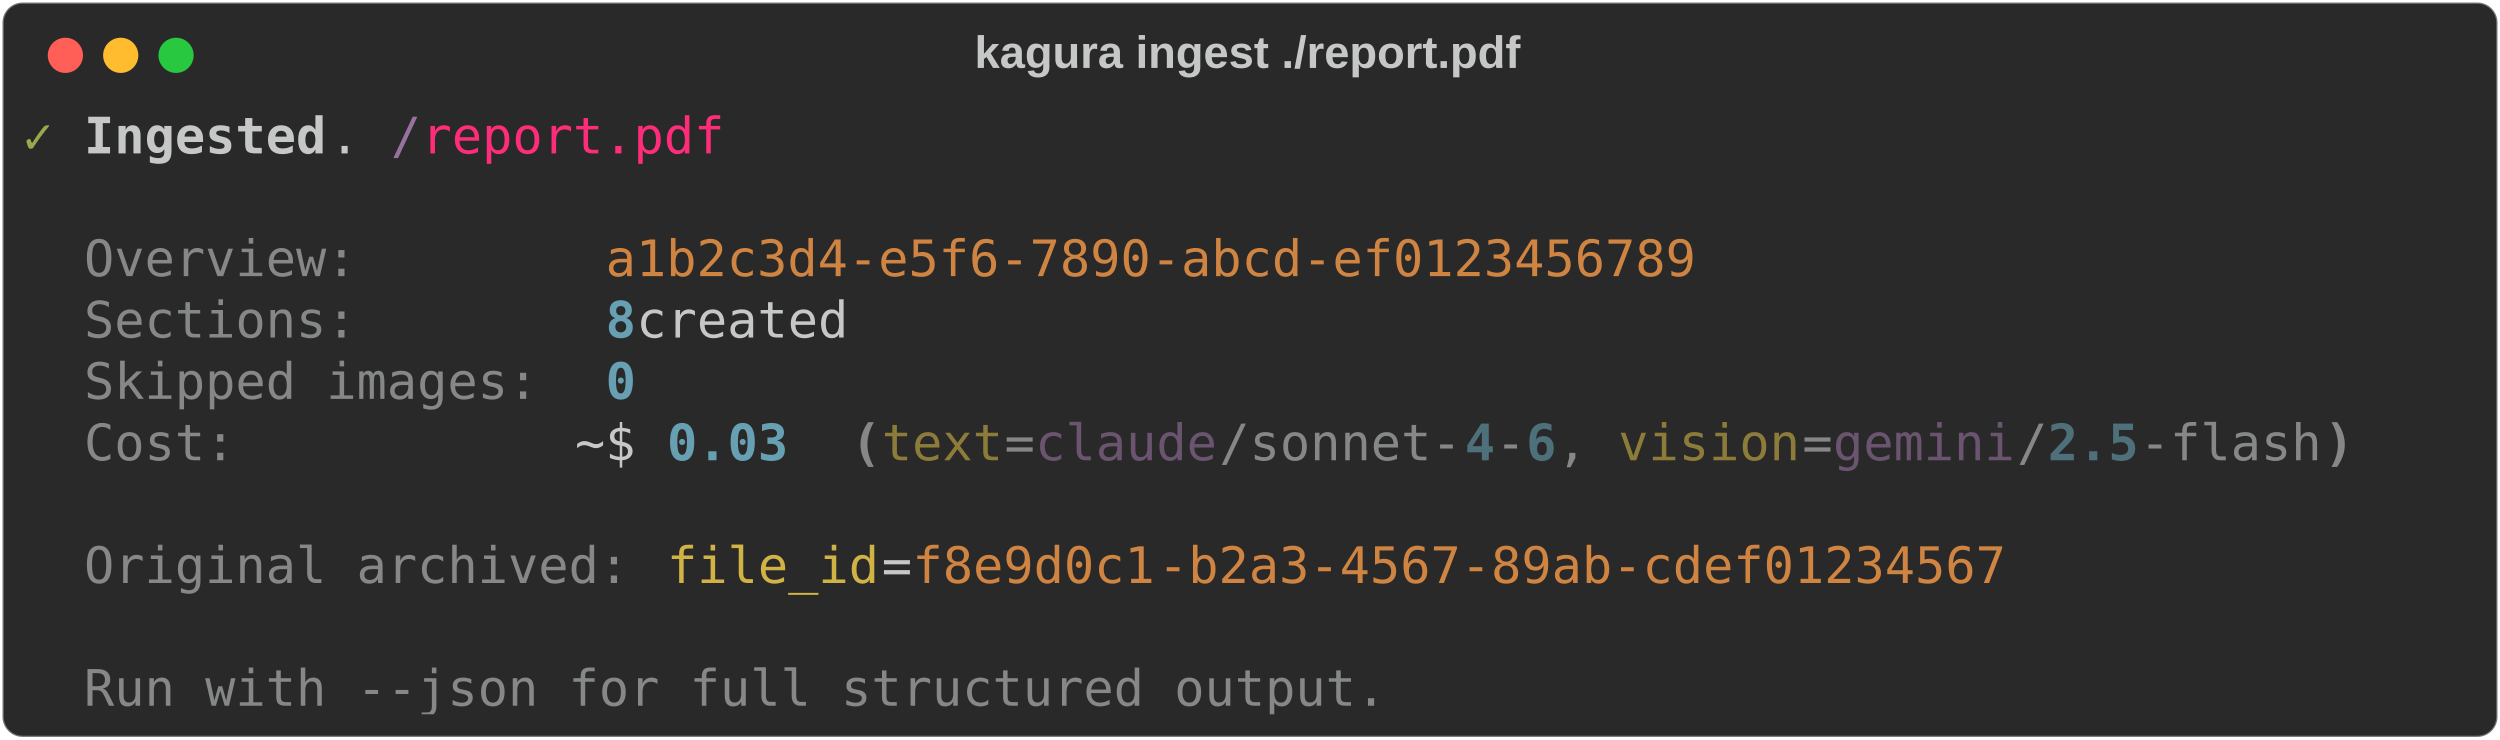
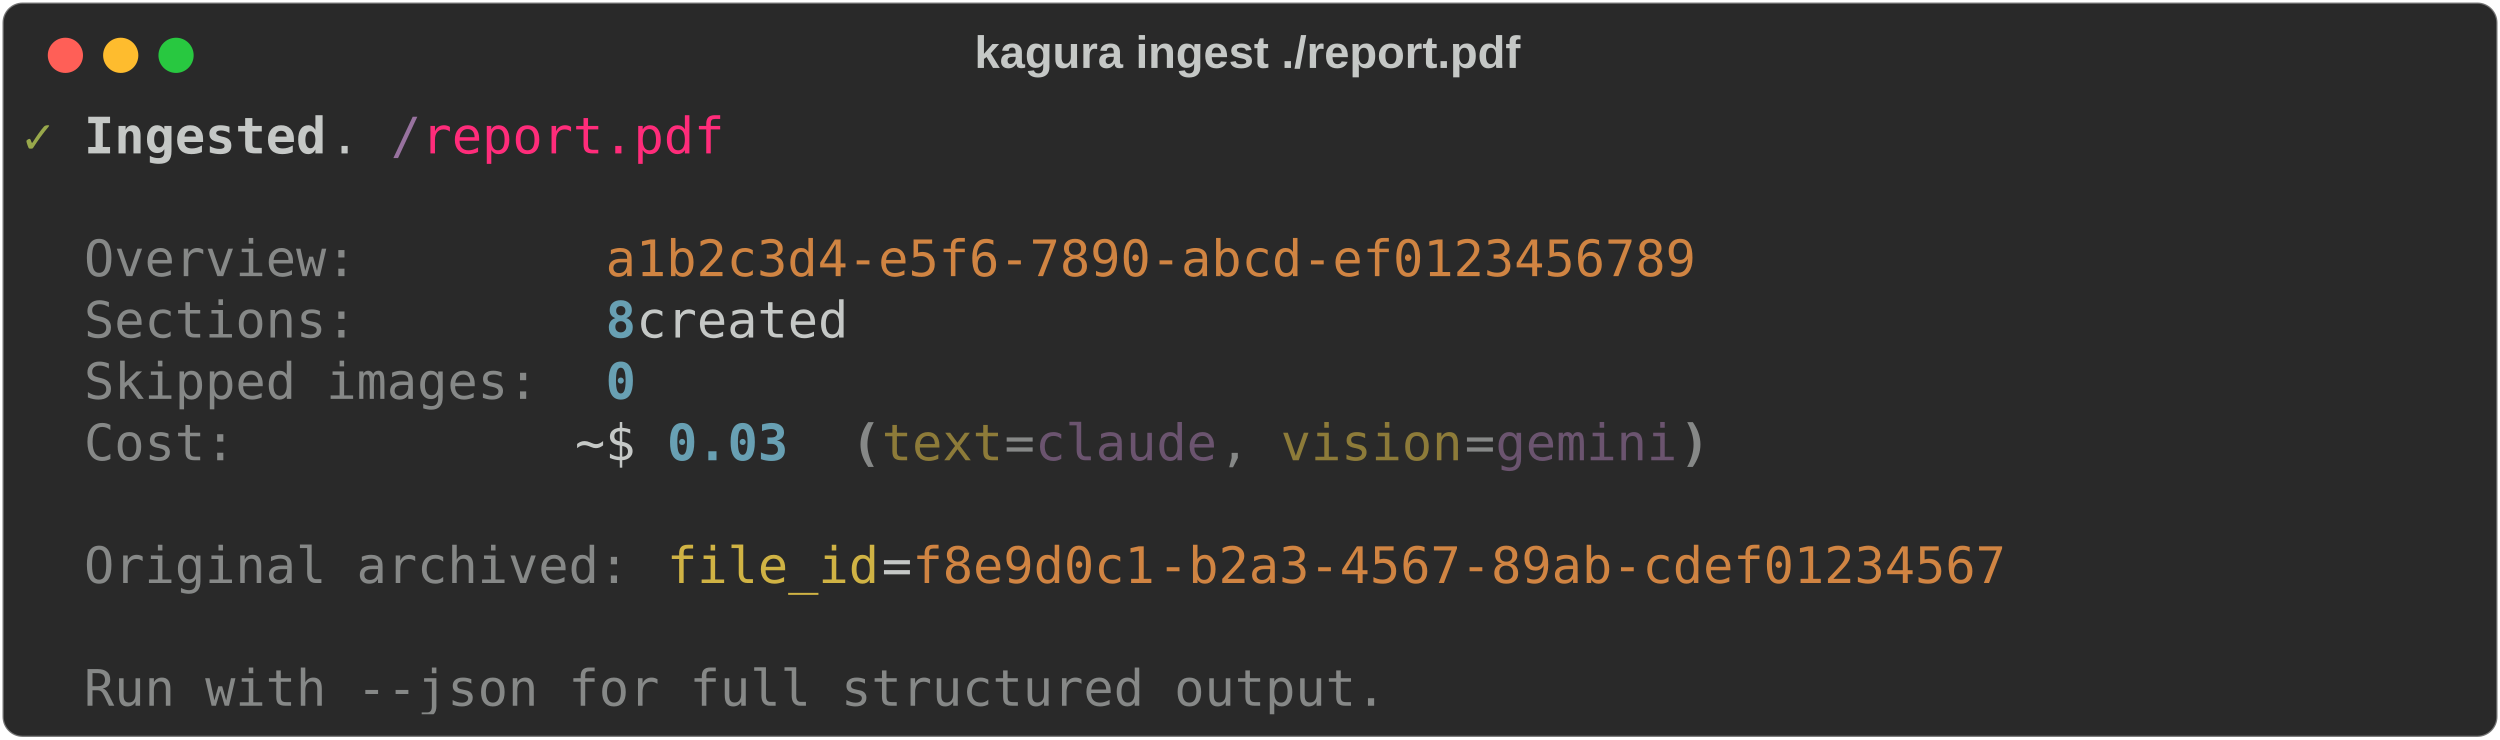
<svg xmlns="http://www.w3.org/2000/svg" class="rich-terminal" viewBox="0 0 994 294.0">
  <style>

    @font-face {
        font-family: "Fira Code";
        src: local("FiraCode-Regular"),
                url("https://cdnjs.cloudflare.com/ajax/libs/firacode/6.2.0/woff2/FiraCode-Regular.woff2") format("woff2"),
                url("https://cdnjs.cloudflare.com/ajax/libs/firacode/6.2.0/woff/FiraCode-Regular.woff") format("woff");
        font-style: normal;
        font-weight: 400;
    }
    @font-face {
        font-family: "Fira Code";
        src: local("FiraCode-Bold"),
                url("https://cdnjs.cloudflare.com/ajax/libs/firacode/6.2.0/woff2/FiraCode-Bold.woff2") format("woff2"),
                url("https://cdnjs.cloudflare.com/ajax/libs/firacode/6.2.0/woff/FiraCode-Bold.woff") format("woff");
        font-style: bold;
        font-weight: 700;
    }

-     .terminal-3568935031-matrix {
+     .terminal-2485259618-matrix {
        font-family: Fira Code, monospace;
        font-size: 20px;
        line-height: 24.4px;
        font-variant-east-asian: full-width;
    }

-     .terminal-3568935031-title {
+     .terminal-2485259618-title {
        font-size: 18px;
        font-weight: bold;
        font-family: arial;
    }

-     .terminal-3568935031-r1 { fill: #98a84b;font-weight: bold }
- .terminal-3568935031-r2 { fill: #c5c8c6 }
- .terminal-3568935031-r3 { fill: #c5c8c6;font-weight: bold }
- .terminal-3568935031-r4 { fill: #98729f }
- .terminal-3568935031-r5 { fill: #ff2c7a }
- .terminal-3568935031-r6 { fill: #868887 }
- .terminal-3568935031-r7 { fill: #d08442 }
- .terminal-3568935031-r8 { fill: #68a0b3;font-weight: bold }
- .terminal-3568935031-r9 { fill: #868887;font-weight: bold }
- .terminal-3568935031-r10 { fill: #8d7b39 }
- .terminal-3568935031-r11 { fill: #6b546f }
- .terminal-3568935031-r12 { fill: #4e707b;font-weight: bold }
- .terminal-3568935031-r13 { fill: #d0b344 }
+     .terminal-2485259618-r1 { fill: #98a84b;font-weight: bold }
+ .terminal-2485259618-r2 { fill: #c5c8c6 }
+ .terminal-2485259618-r3 { fill: #c5c8c6;font-weight: bold }
+ .terminal-2485259618-r4 { fill: #98729f }
+ .terminal-2485259618-r5 { fill: #ff2c7a }
+ .terminal-2485259618-r6 { fill: #868887 }
+ .terminal-2485259618-r7 { fill: #d08442 }
+ .terminal-2485259618-r8 { fill: #68a0b3;font-weight: bold }
+ .terminal-2485259618-r9 { fill: #868887;font-weight: bold }
+ .terminal-2485259618-r10 { fill: #8d7b39 }
+ .terminal-2485259618-r11 { fill: #6b546f }
+ .terminal-2485259618-r12 { fill: #d0b344 }
    </style>
  <defs>
-     <clipPath id="terminal-3568935031-clip-terminal">
+     <clipPath id="terminal-2485259618-clip-terminal">
      <rect x="0" y="0" width="975.0" height="243.0" />
    </clipPath>
-     <clipPath id="terminal-3568935031-line-0">
+     <clipPath id="terminal-2485259618-line-0">
      <rect x="0" y="1.5" width="976" height="24.65" />
    </clipPath>
-     <clipPath id="terminal-3568935031-line-1">
+     <clipPath id="terminal-2485259618-line-1">
      <rect x="0" y="25.9" width="976" height="24.65" />
    </clipPath>
-     <clipPath id="terminal-3568935031-line-2">
+     <clipPath id="terminal-2485259618-line-2">
      <rect x="0" y="50.3" width="976" height="24.65" />
    </clipPath>
-     <clipPath id="terminal-3568935031-line-3">
+     <clipPath id="terminal-2485259618-line-3">
      <rect x="0" y="74.7" width="976" height="24.65" />
    </clipPath>
-     <clipPath id="terminal-3568935031-line-4">
+     <clipPath id="terminal-2485259618-line-4">
      <rect x="0" y="99.1" width="976" height="24.65" />
    </clipPath>
-     <clipPath id="terminal-3568935031-line-5">
+     <clipPath id="terminal-2485259618-line-5">
      <rect x="0" y="123.5" width="976" height="24.65" />
    </clipPath>
-     <clipPath id="terminal-3568935031-line-6">
+     <clipPath id="terminal-2485259618-line-6">
      <rect x="0" y="147.9" width="976" height="24.65" />
    </clipPath>
-     <clipPath id="terminal-3568935031-line-7">
+     <clipPath id="terminal-2485259618-line-7">
      <rect x="0" y="172.3" width="976" height="24.65" />
    </clipPath>
-     <clipPath id="terminal-3568935031-line-8">
+     <clipPath id="terminal-2485259618-line-8">
      <rect x="0" y="196.7" width="976" height="24.65" />
    </clipPath>
  </defs>
  <rect fill="#292929" stroke="rgba(255,255,255,0.35)" stroke-width="1" x="1" y="1" width="992" height="292" rx="8" />
-   <text class="terminal-3568935031-title" fill="#c5c8c6" text-anchor="middle" x="496" y="27">kagura ingest ./report.pdf</text>
+   <text class="terminal-2485259618-title" fill="#c5c8c6" text-anchor="middle" x="496" y="27">kagura ingest ./report.pdf</text>
  <g transform="translate(26,22)">
    <circle cx="0" cy="0" r="7" fill="#ff5f57" />
    <circle cx="22" cy="0" r="7" fill="#febc2e" />
    <circle cx="44" cy="0" r="7" fill="#28c840" />
  </g>
-   <g transform="translate(9, 41)" clip-path="url(#terminal-3568935031-clip-terminal)">
-     <g class="terminal-3568935031-matrix">
-       <text class="terminal-3568935031-r1" x="0" y="20" textLength="12.2" clip-path="url(#terminal-3568935031-line-0)">✓</text>
-       <text class="terminal-3568935031-r3" x="24.4" y="20" textLength="97.6" clip-path="url(#terminal-3568935031-line-0)">Ingested</text>
-       <text class="terminal-3568935031-r2" x="122" y="20" textLength="24.4" clip-path="url(#terminal-3568935031-line-0)"> .</text>
-       <text class="terminal-3568935031-r4" x="146.4" y="20" textLength="12.2" clip-path="url(#terminal-3568935031-line-0)">/</text>
-       <text class="terminal-3568935031-r5" x="158.6" y="20" textLength="122" clip-path="url(#terminal-3568935031-line-0)">report.pdf</text>
-       <text class="terminal-3568935031-r2" x="976" y="20" textLength="12.2" clip-path="url(#terminal-3568935031-line-0)">
+   <g transform="translate(9, 41)" clip-path="url(#terminal-2485259618-clip-terminal)">
+     <g class="terminal-2485259618-matrix">
+       <text class="terminal-2485259618-r1" x="0" y="20" textLength="12.2" clip-path="url(#terminal-2485259618-line-0)">✓</text>
+       <text class="terminal-2485259618-r3" x="24.4" y="20" textLength="97.6" clip-path="url(#terminal-2485259618-line-0)">Ingested</text>
+       <text class="terminal-2485259618-r2" x="122" y="20" textLength="24.4" clip-path="url(#terminal-2485259618-line-0)"> .</text>
+       <text class="terminal-2485259618-r4" x="146.4" y="20" textLength="12.2" clip-path="url(#terminal-2485259618-line-0)">/</text>
+       <text class="terminal-2485259618-r5" x="158.6" y="20" textLength="122" clip-path="url(#terminal-2485259618-line-0)">report.pdf</text>
+       <text class="terminal-2485259618-r2" x="976" y="20" textLength="12.2" clip-path="url(#terminal-2485259618-line-0)">
</text>
-       <text class="terminal-3568935031-r2" x="976" y="44.4" textLength="12.2" clip-path="url(#terminal-3568935031-line-1)">
+       <text class="terminal-2485259618-r2" x="976" y="44.4" textLength="12.2" clip-path="url(#terminal-2485259618-line-1)">
</text>
-       <text class="terminal-3568935031-r6" x="24.4" y="68.8" textLength="195.2" clip-path="url(#terminal-3568935031-line-2)">Overview:       </text>
-       <text class="terminal-3568935031-r7" x="231.8" y="68.8" textLength="439.2" clip-path="url(#terminal-3568935031-line-2)">a1b2c3d4-e5f6-7890-abcd-ef0123456789</text>
-       <text class="terminal-3568935031-r2" x="976" y="68.8" textLength="12.2" clip-path="url(#terminal-3568935031-line-2)">
+       <text class="terminal-2485259618-r6" x="24.4" y="68.8" textLength="195.2" clip-path="url(#terminal-2485259618-line-2)">Overview:       </text>
+       <text class="terminal-2485259618-r7" x="231.8" y="68.8" textLength="439.2" clip-path="url(#terminal-2485259618-line-2)">a1b2c3d4-e5f6-7890-abcd-ef0123456789</text>
+       <text class="terminal-2485259618-r2" x="976" y="68.8" textLength="12.2" clip-path="url(#terminal-2485259618-line-2)">
</text>
-       <text class="terminal-3568935031-r6" x="24.4" y="93.2" textLength="195.2" clip-path="url(#terminal-3568935031-line-3)">Sections:       </text>
-       <text class="terminal-3568935031-r8" x="231.8" y="93.2" textLength="12.2" clip-path="url(#terminal-3568935031-line-3)">8</text>
-       <text class="terminal-3568935031-r2" x="244" y="93.2" textLength="97.6" clip-path="url(#terminal-3568935031-line-3)"> created</text>
-       <text class="terminal-3568935031-r2" x="976" y="93.2" textLength="12.2" clip-path="url(#terminal-3568935031-line-3)">
+       <text class="terminal-2485259618-r6" x="24.4" y="93.2" textLength="195.2" clip-path="url(#terminal-2485259618-line-3)">Sections:       </text>
+       <text class="terminal-2485259618-r8" x="231.8" y="93.2" textLength="12.2" clip-path="url(#terminal-2485259618-line-3)">8</text>
+       <text class="terminal-2485259618-r2" x="244" y="93.2" textLength="97.6" clip-path="url(#terminal-2485259618-line-3)"> created</text>
+       <text class="terminal-2485259618-r2" x="976" y="93.2" textLength="12.2" clip-path="url(#terminal-2485259618-line-3)">
</text>
-       <text class="terminal-3568935031-r6" x="24.4" y="117.6" textLength="195.2" clip-path="url(#terminal-3568935031-line-4)">Skipped images: </text>
-       <text class="terminal-3568935031-r8" x="231.8" y="117.6" textLength="12.2" clip-path="url(#terminal-3568935031-line-4)">0</text>
-       <text class="terminal-3568935031-r2" x="976" y="117.6" textLength="12.2" clip-path="url(#terminal-3568935031-line-4)">
+       <text class="terminal-2485259618-r6" x="24.4" y="117.6" textLength="195.2" clip-path="url(#terminal-2485259618-line-4)">Skipped images: </text>
+       <text class="terminal-2485259618-r8" x="231.8" y="117.6" textLength="12.2" clip-path="url(#terminal-2485259618-line-4)">0</text>
+       <text class="terminal-2485259618-r2" x="976" y="117.6" textLength="12.2" clip-path="url(#terminal-2485259618-line-4)">
</text>
-       <text class="terminal-3568935031-r6" x="24.4" y="142" textLength="195.2" clip-path="url(#terminal-3568935031-line-5)">Cost:           </text>
-       <text class="terminal-3568935031-r2" x="219.6" y="142" textLength="36.6" clip-path="url(#terminal-3568935031-line-5)"> ~$</text>
-       <text class="terminal-3568935031-r8" x="256.2" y="142" textLength="48.8" clip-path="url(#terminal-3568935031-line-5)">0.03</text>
-       <text class="terminal-3568935031-r9" x="329.4" y="142" textLength="12.2" clip-path="url(#terminal-3568935031-line-5)">(</text>
-       <text class="terminal-3568935031-r10" x="341.6" y="142" textLength="48.8" clip-path="url(#terminal-3568935031-line-5)">text</text>
-       <text class="terminal-3568935031-r6" x="390.4" y="142" textLength="12.2" clip-path="url(#terminal-3568935031-line-5)">=</text>
-       <text class="terminal-3568935031-r11" x="402.6" y="142" textLength="73.2" clip-path="url(#terminal-3568935031-line-5)">claude</text>
-       <text class="terminal-3568935031-r6" x="475.8" y="142" textLength="97.6" clip-path="url(#terminal-3568935031-line-5)">/sonnet-</text>
-       <text class="terminal-3568935031-r12" x="573.4" y="142" textLength="12.2" clip-path="url(#terminal-3568935031-line-5)">4</text>
-       <text class="terminal-3568935031-r6" x="585.6" y="142" textLength="12.2" clip-path="url(#terminal-3568935031-line-5)">-</text>
-       <text class="terminal-3568935031-r12" x="597.8" y="142" textLength="12.2" clip-path="url(#terminal-3568935031-line-5)">6</text>
-       <text class="terminal-3568935031-r6" x="610" y="142" textLength="24.4" clip-path="url(#terminal-3568935031-line-5)">, </text>
-       <text class="terminal-3568935031-r10" x="634.4" y="142" textLength="73.2" clip-path="url(#terminal-3568935031-line-5)">vision</text>
-       <text class="terminal-3568935031-r6" x="707.6" y="142" textLength="12.2" clip-path="url(#terminal-3568935031-line-5)">=</text>
-       <text class="terminal-3568935031-r11" x="719.8" y="142" textLength="73.2" clip-path="url(#terminal-3568935031-line-5)">gemini</text>
-       <text class="terminal-3568935031-r6" x="793" y="142" textLength="12.2" clip-path="url(#terminal-3568935031-line-5)">/</text>
-       <text class="terminal-3568935031-r12" x="805.2" y="142" textLength="36.6" clip-path="url(#terminal-3568935031-line-5)">2.5</text>
-       <text class="terminal-3568935031-r6" x="841.8" y="142" textLength="73.2" clip-path="url(#terminal-3568935031-line-5)">-flash</text>
-       <text class="terminal-3568935031-r9" x="915" y="142" textLength="12.2" clip-path="url(#terminal-3568935031-line-5)">)</text>
-       <text class="terminal-3568935031-r2" x="976" y="142" textLength="12.2" clip-path="url(#terminal-3568935031-line-5)">
+       <text class="terminal-2485259618-r6" x="24.4" y="142" textLength="195.2" clip-path="url(#terminal-2485259618-line-5)">Cost:           </text>
+       <text class="terminal-2485259618-r2" x="219.6" y="142" textLength="36.6" clip-path="url(#terminal-2485259618-line-5)"> ~$</text>
+       <text class="terminal-2485259618-r8" x="256.2" y="142" textLength="48.8" clip-path="url(#terminal-2485259618-line-5)">0.03</text>
+       <text class="terminal-2485259618-r9" x="329.4" y="142" textLength="12.2" clip-path="url(#terminal-2485259618-line-5)">(</text>
+       <text class="terminal-2485259618-r10" x="341.6" y="142" textLength="48.8" clip-path="url(#terminal-2485259618-line-5)">text</text>
+       <text class="terminal-2485259618-r6" x="390.4" y="142" textLength="12.2" clip-path="url(#terminal-2485259618-line-5)">=</text>
+       <text class="terminal-2485259618-r11" x="402.6" y="142" textLength="73.2" clip-path="url(#terminal-2485259618-line-5)">claude</text>
+       <text class="terminal-2485259618-r6" x="475.8" y="142" textLength="24.4" clip-path="url(#terminal-2485259618-line-5)">, </text>
+       <text class="terminal-2485259618-r10" x="500.2" y="142" textLength="73.2" clip-path="url(#terminal-2485259618-line-5)">vision</text>
+       <text class="terminal-2485259618-r6" x="573.4" y="142" textLength="12.2" clip-path="url(#terminal-2485259618-line-5)">=</text>
+       <text class="terminal-2485259618-r11" x="585.6" y="142" textLength="73.2" clip-path="url(#terminal-2485259618-line-5)">gemini</text>
+       <text class="terminal-2485259618-r9" x="658.8" y="142" textLength="12.2" clip-path="url(#terminal-2485259618-line-5)">)</text>
+       <text class="terminal-2485259618-r2" x="976" y="142" textLength="12.2" clip-path="url(#terminal-2485259618-line-5)">
</text>
-       <text class="terminal-3568935031-r2" x="976" y="166.4" textLength="12.2" clip-path="url(#terminal-3568935031-line-6)">
+       <text class="terminal-2485259618-r2" x="976" y="166.4" textLength="12.2" clip-path="url(#terminal-2485259618-line-6)">
</text>
-       <text class="terminal-3568935031-r6" x="24.4" y="190.8" textLength="219.6" clip-path="url(#terminal-3568935031-line-7)">Original archived:</text>
-       <text class="terminal-3568935031-r13" x="256.2" y="190.8" textLength="85.4" clip-path="url(#terminal-3568935031-line-7)">file_id</text>
-       <text class="terminal-3568935031-r2" x="341.6" y="190.8" textLength="12.2" clip-path="url(#terminal-3568935031-line-7)">=</text>
-       <text class="terminal-3568935031-r7" x="353.8" y="190.8" textLength="97.6" clip-path="url(#terminal-3568935031-line-7)">f8e9d0c1</text>
-       <text class="terminal-3568935031-r7" x="451.4" y="190.8" textLength="341.6" clip-path="url(#terminal-3568935031-line-7)">-b2a3-4567-89ab-cdef01234567</text>
-       <text class="terminal-3568935031-r2" x="976" y="190.8" textLength="12.2" clip-path="url(#terminal-3568935031-line-7)">
+       <text class="terminal-2485259618-r6" x="24.4" y="190.8" textLength="219.6" clip-path="url(#terminal-2485259618-line-7)">Original archived:</text>
+       <text class="terminal-2485259618-r12" x="256.2" y="190.8" textLength="85.4" clip-path="url(#terminal-2485259618-line-7)">file_id</text>
+       <text class="terminal-2485259618-r2" x="341.6" y="190.8" textLength="12.2" clip-path="url(#terminal-2485259618-line-7)">=</text>
+       <text class="terminal-2485259618-r7" x="353.8" y="190.8" textLength="97.6" clip-path="url(#terminal-2485259618-line-7)">f8e9d0c1</text>
+       <text class="terminal-2485259618-r7" x="451.4" y="190.8" textLength="341.6" clip-path="url(#terminal-2485259618-line-7)">-b2a3-4567-89ab-cdef01234567</text>
+       <text class="terminal-2485259618-r2" x="976" y="190.8" textLength="12.2" clip-path="url(#terminal-2485259618-line-7)">
</text>
-       <text class="terminal-3568935031-r2" x="976" y="215.2" textLength="12.2" clip-path="url(#terminal-3568935031-line-8)">
+       <text class="terminal-2485259618-r2" x="976" y="215.2" textLength="12.2" clip-path="url(#terminal-2485259618-line-8)">
</text>
-       <text class="terminal-3568935031-r6" x="24.4" y="239.6" textLength="524.6" clip-path="url(#terminal-3568935031-line-9)">Run with --json for full structured output.</text>
-       <text class="terminal-3568935031-r2" x="976" y="239.6" textLength="12.2" clip-path="url(#terminal-3568935031-line-9)">
+       <text class="terminal-2485259618-r6" x="24.4" y="239.6" textLength="524.6" clip-path="url(#terminal-2485259618-line-9)">Run with --json for full structured output.</text>
+       <text class="terminal-2485259618-r2" x="976" y="239.6" textLength="12.2" clip-path="url(#terminal-2485259618-line-9)">
</text>
    </g>
  </g>
</svg>
